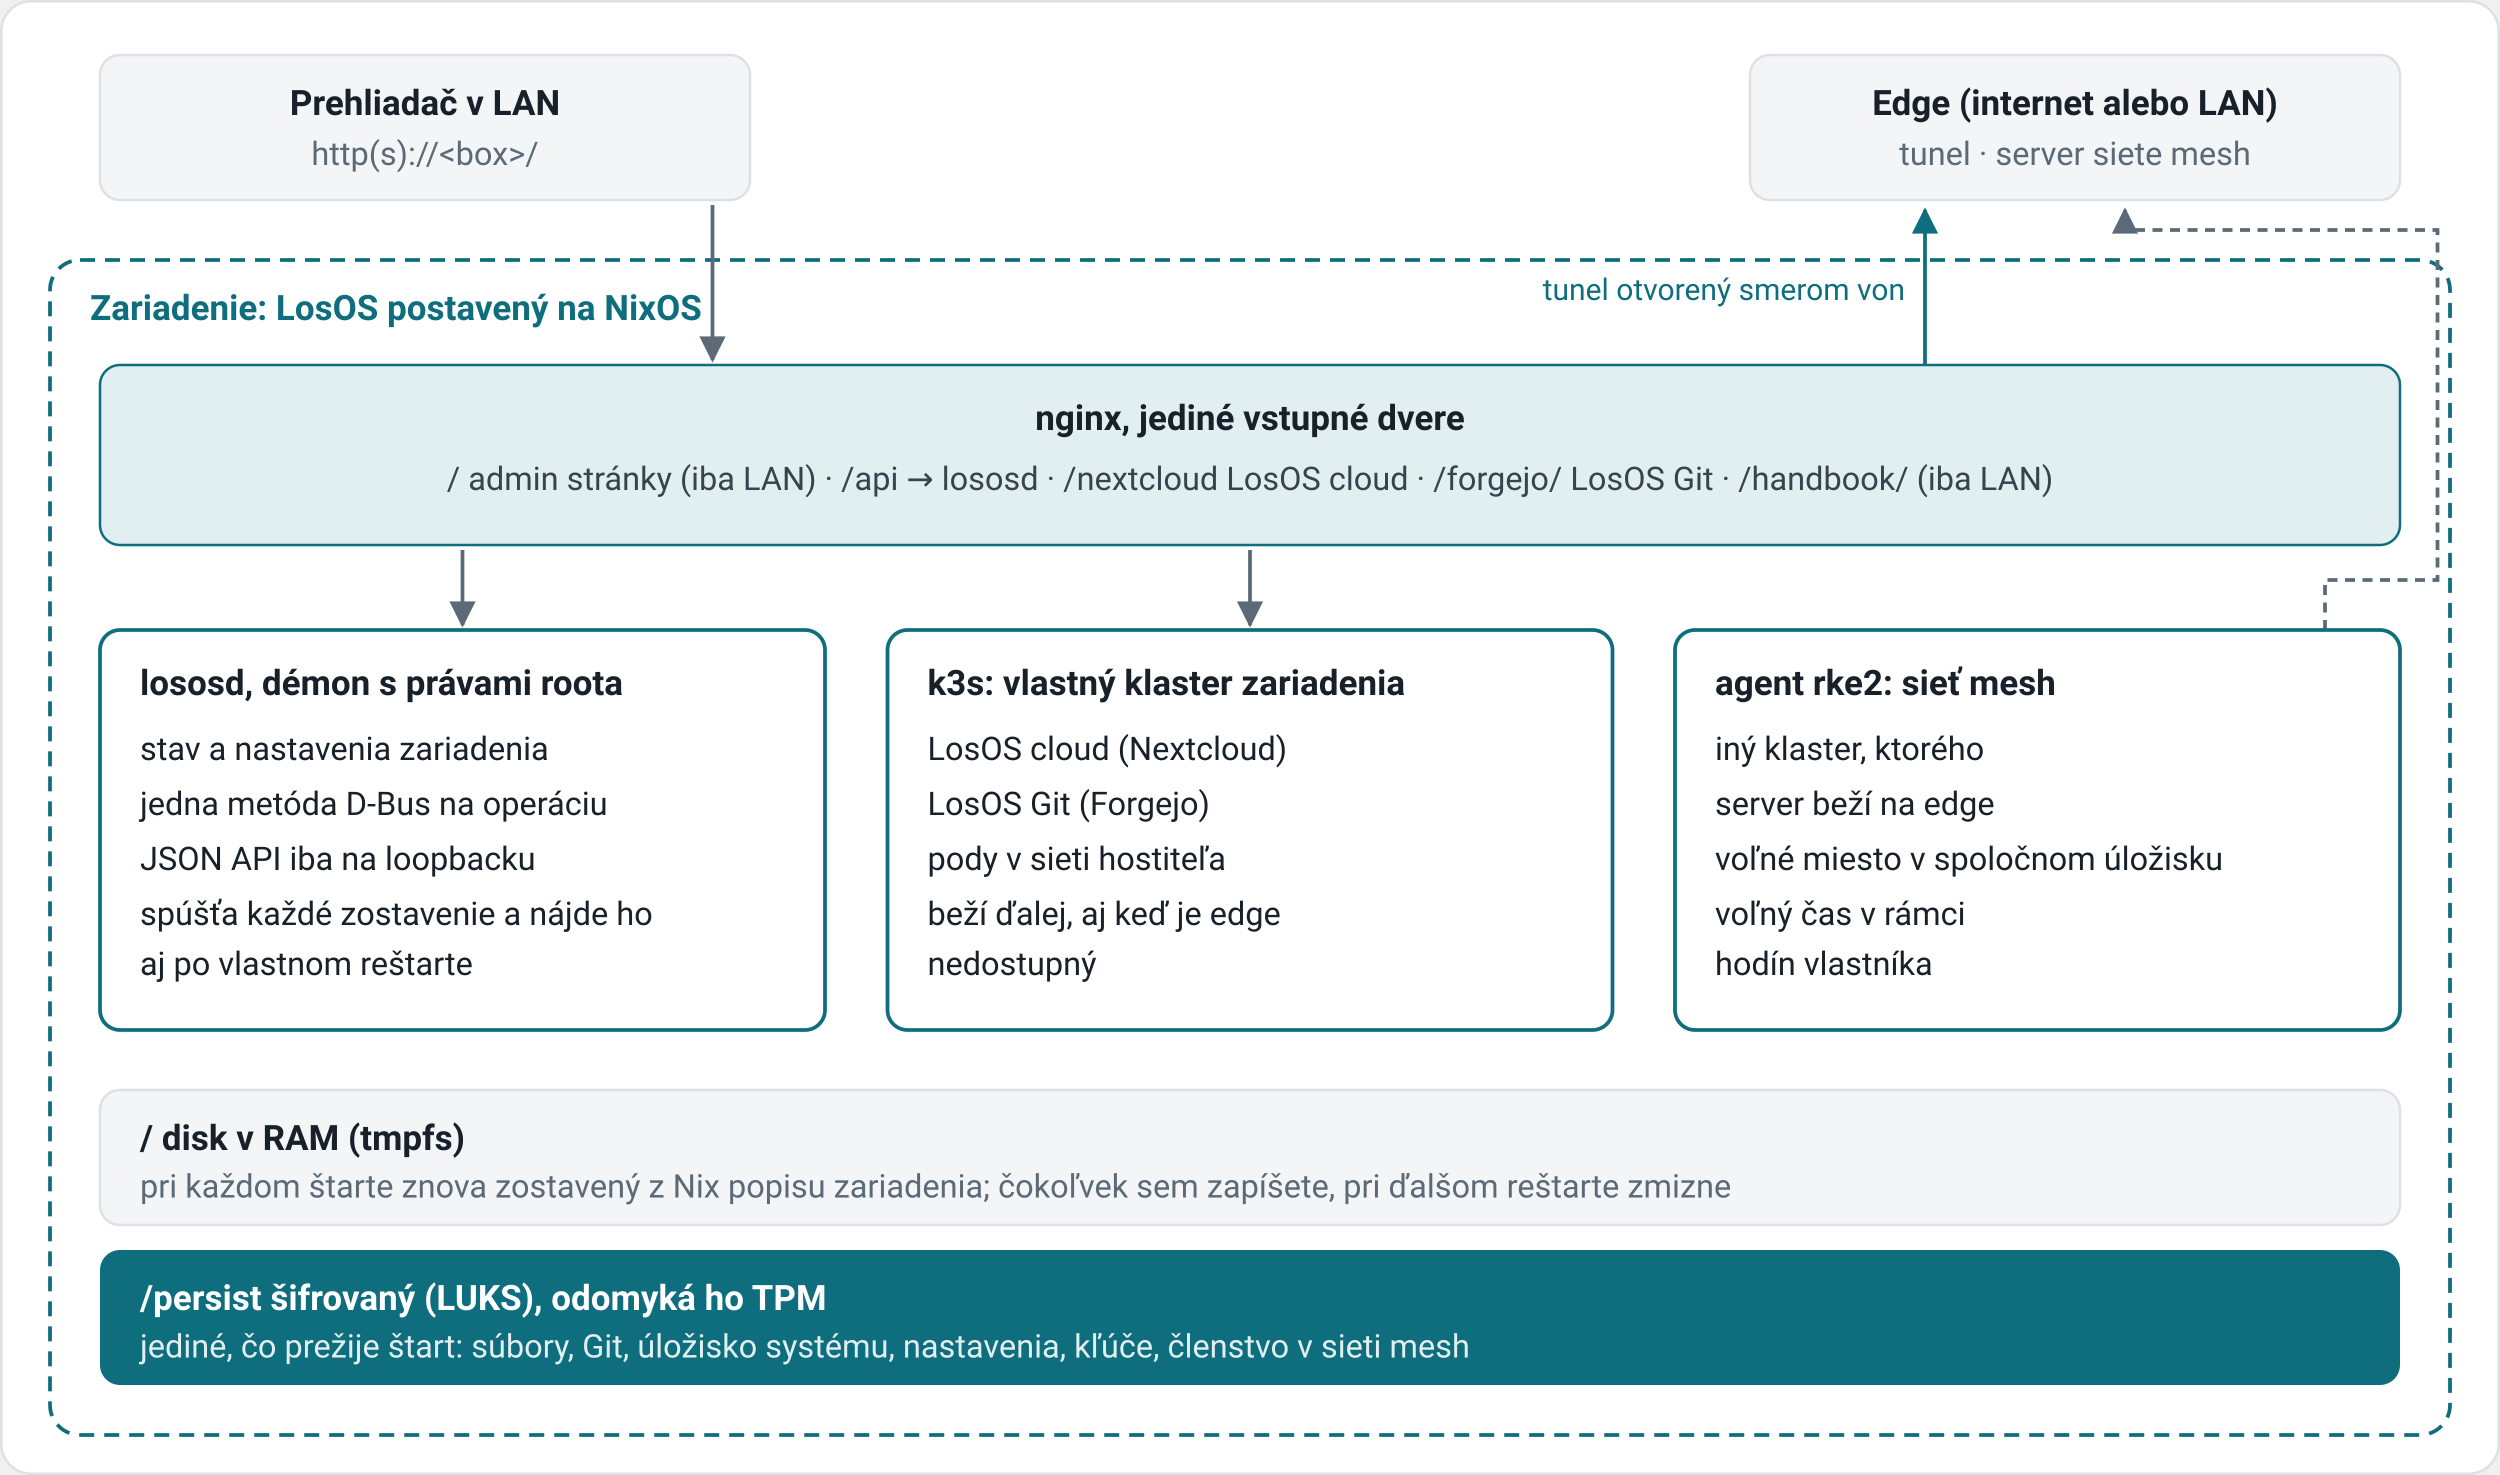
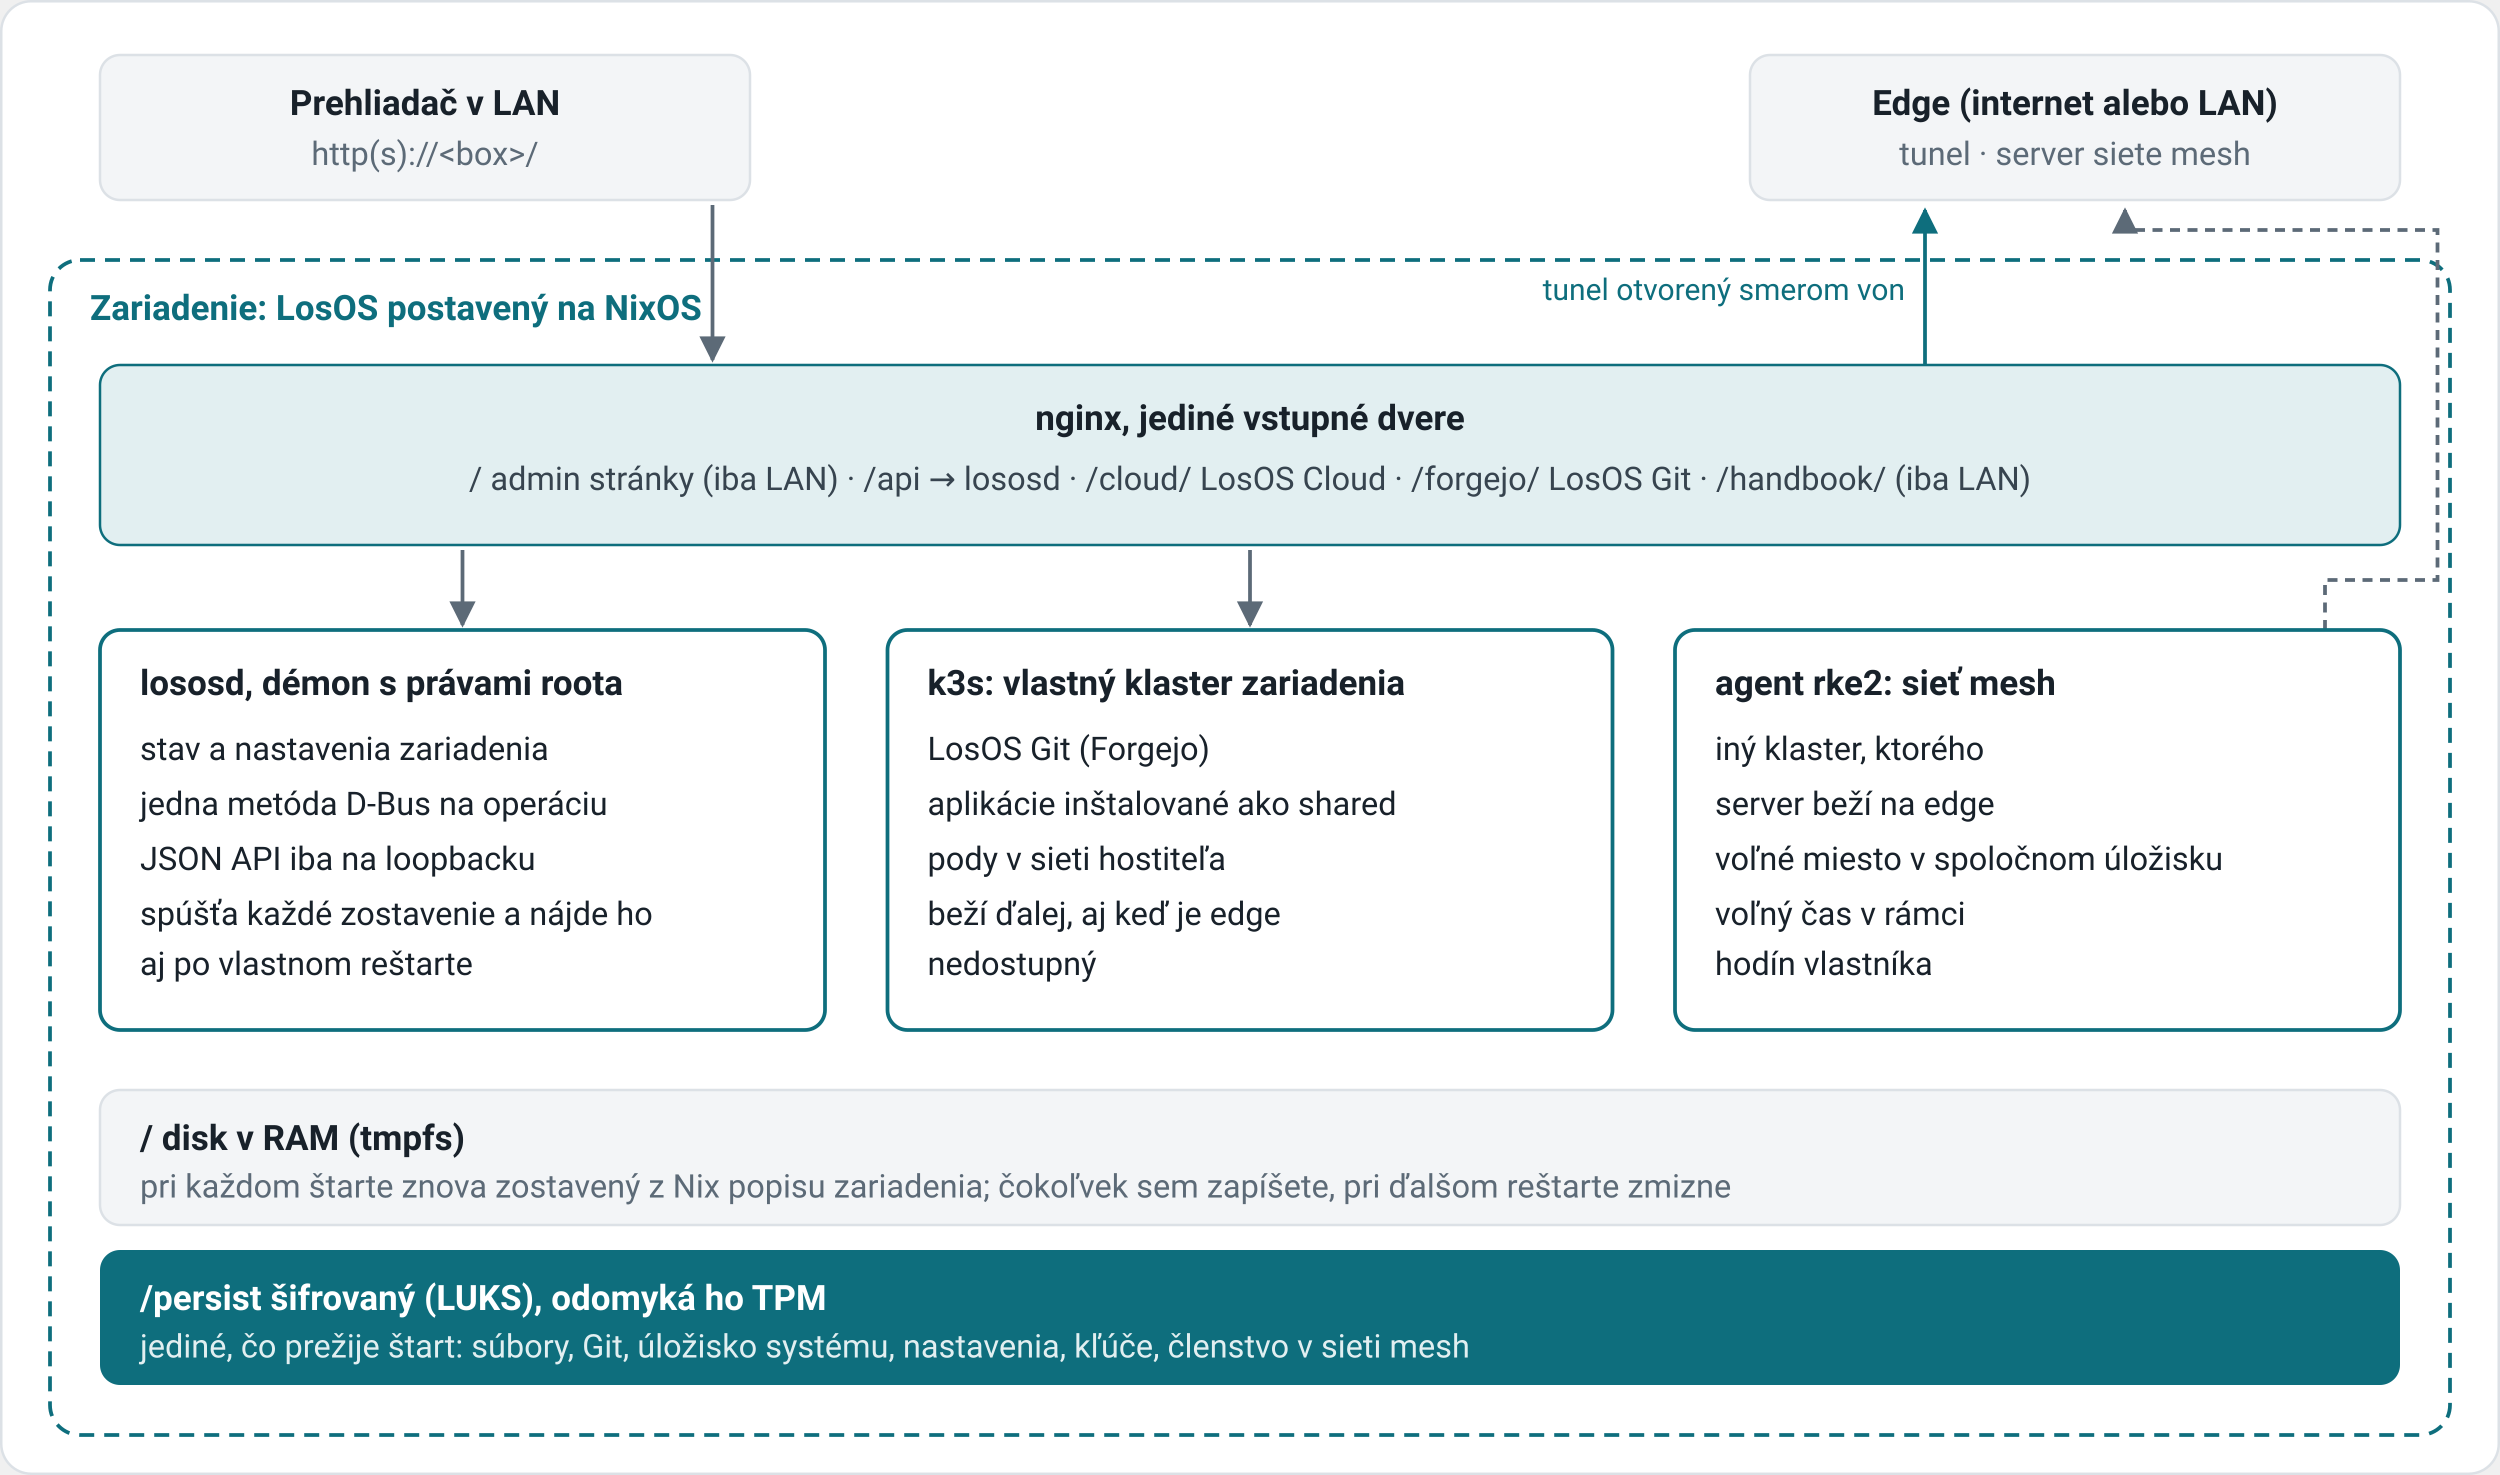
<svg xmlns="http://www.w3.org/2000/svg" xml:lang="sk" width="1000" height="590" viewBox="0 0 1000 590" font-family="system-ui, -apple-system, 'Segoe UI', Roboto, 'DejaVu Sans', sans-serif" font-size="14" fill="#18212a">
  <defs>
    <marker id="ar" viewBox="0 0 10 10" refX="9" refY="5" markerWidth="7" markerHeight="7" orient="auto-start-reverse">
      <path d="M0 0L10 5L0 10z" fill="#5c6a77" />
    </marker>
    <marker id="ac" viewBox="0 0 10 10" refX="9" refY="5" markerWidth="7" markerHeight="7" orient="auto-start-reverse">
      <path d="M0 0L10 5L0 10z" fill="#0e6e7d" />
    </marker>
  </defs>
  <rect x="0.5" y="0.5" width="999" height="589" rx="12" fill="#ffffff" stroke="#dce1e6" />
  <rect x="40" y="22" width="260" height="58" rx="8" fill="#f3f5f7" stroke="#dce1e6" />
  <text x="170" y="46" text-anchor="middle" font-weight="650">Prehliadač v LAN</text>
  <text x="170" y="66" text-anchor="middle" fill="#5c6a77" font-size="13">http(s)://&lt;box&gt;/</text>
  <rect x="700" y="22" width="260" height="58" rx="8" fill="#f3f5f7" stroke="#dce1e6" />
  <text x="830" y="46" text-anchor="middle" font-weight="650">Edge (internet alebo LAN)</text>
  <text x="830" y="66" text-anchor="middle" fill="#5c6a77" font-size="13">tunel · server siete mesh</text>
  <rect x="20" y="104" width="960" height="470" rx="12" fill="none" stroke="#0e6e7d" stroke-width="1.5" stroke-dasharray="6 4" />
  <text x="36" y="128" fill="#0e6e7d" font-weight="650">Zariadenie: LosOS postavený na NixOS</text>
  <line x1="285" y1="82" x2="285" y2="144" stroke="#5c6a77" stroke-width="1.5" marker-end="url(#ar)" />
  <line x1="770" y1="146" x2="770" y2="84" stroke="#0e6e7d" stroke-width="1.5" marker-end="url(#ac)" />
  <text x="762" y="120" text-anchor="end" fill="#0e6e7d" font-size="12">tunel otvorený smerom von</text>
  <rect x="40" y="146" width="920" height="72" rx="8" fill="#e2eff1" stroke="#0e6e7d" />
  <text x="500" y="172" text-anchor="middle" font-weight="650">nginx, jediné vstupné dvere</text>
-   <text x="500" y="196" text-anchor="middle" font-size="13" fill="#37444f">/ admin stránky (iba LAN)   ·   /api → lososd   ·   /nextcloud LosOS cloud   ·   /forgejo/ LosOS Git   ·   /handbook/ (iba LAN)</text>
+   <text x="500" y="196" text-anchor="middle" font-size="13" fill="#37444f">/ admin stránky (iba LAN)   ·   /api → lososd   ·   /cloud/ LosOS Cloud   ·   /forgejo/ LosOS Git   ·   /handbook/ (iba LAN)</text>
  <g stroke="#5c6a77" stroke-width="1.5">
    <line x1="185" y1="220" x2="185" y2="250" marker-end="url(#ar)" />
    <line x1="500" y1="220" x2="500" y2="250" marker-end="url(#ar)" />
  </g>
  <polyline points="930,252 930,232 975,232 975,92 850,92 850,84" fill="none" stroke="#5c6a77" stroke-width="1.5" stroke-dasharray="4 3" marker-end="url(#ar)" />
  <rect x="40" y="252" width="290" height="160" rx="8" fill="#ffffff" stroke="#0e6e7d" stroke-width="1.5" />
  <text x="56" y="278" font-weight="650">lososd, démon s právami roota</text>
  <text x="56" y="304" font-size="13">stav a nastavenia zariadenia</text>
  <text x="56" y="326" font-size="13">jedna metóda D-Bus na operáciu</text>
  <text x="56" y="348" font-size="13">JSON API iba na loopbacku</text>
  <text x="56" y="370" font-size="13">spúšťa každé zostavenie a nájde ho</text>
  <text x="56" y="390" font-size="13">aj po vlastnom reštarte</text>
  <rect x="355" y="252" width="290" height="160" rx="8" fill="#ffffff" stroke="#0e6e7d" stroke-width="1.5" />
  <text x="371" y="278" font-weight="650">k3s: vlastný klaster zariadenia</text>
-   <text x="371" y="304" font-size="13">LosOS cloud (Nextcloud)</text>
-   <text x="371" y="326" font-size="13">LosOS Git (Forgejo)</text>
+   <text x="371" y="304" font-size="13">LosOS Git (Forgejo)</text>
+   <text x="371" y="326" font-size="13">aplikácie inštalované ako shared</text>
  <text x="371" y="348" font-size="13">pody v sieti hostiteľa</text>
  <text x="371" y="370" font-size="13">beží ďalej, aj keď je edge</text>
  <text x="371" y="390" font-size="13">nedostupný</text>
  <rect x="670" y="252" width="290" height="160" rx="8" fill="#ffffff" stroke="#0e6e7d" stroke-width="1.5" />
  <text x="686" y="278" font-weight="650">agent rke2: sieť mesh</text>
  <text x="686" y="304" font-size="13">iný klaster, ktorého</text>
  <text x="686" y="326" font-size="13">server beží na edge</text>
  <text x="686" y="348" font-size="13">voľné miesto v spoločnom úložisku</text>
  <text x="686" y="370" font-size="13">voľný čas v rámci</text>
  <text x="686" y="390" font-size="13">hodín vlastníka</text>
  <rect x="40" y="436" width="920" height="54" rx="8" fill="#f3f5f7" stroke="#dce1e6" />
  <text x="56" y="460" font-weight="650">/   disk v RAM (tmpfs)</text>
  <text x="56" y="479" font-size="13" fill="#5c6a77">pri každom štarte znova zostavený z Nix popisu zariadenia; čokoľvek sem zapíšete, pri ďalšom reštarte zmizne</text>
  <rect x="40" y="500" width="920" height="54" rx="8" fill="#0e6e7d" />
  <text x="56" y="524" font-weight="650" fill="#ffffff">/persist   šifrovaný (LUKS), odomyká ho TPM</text>
  <text x="56" y="543" font-size="13" fill="#e2eff1">jediné, čo prežije štart: súbory, Git, úložisko systému, nastavenia, kľúče, členstvo v sieti mesh</text>
</svg>
